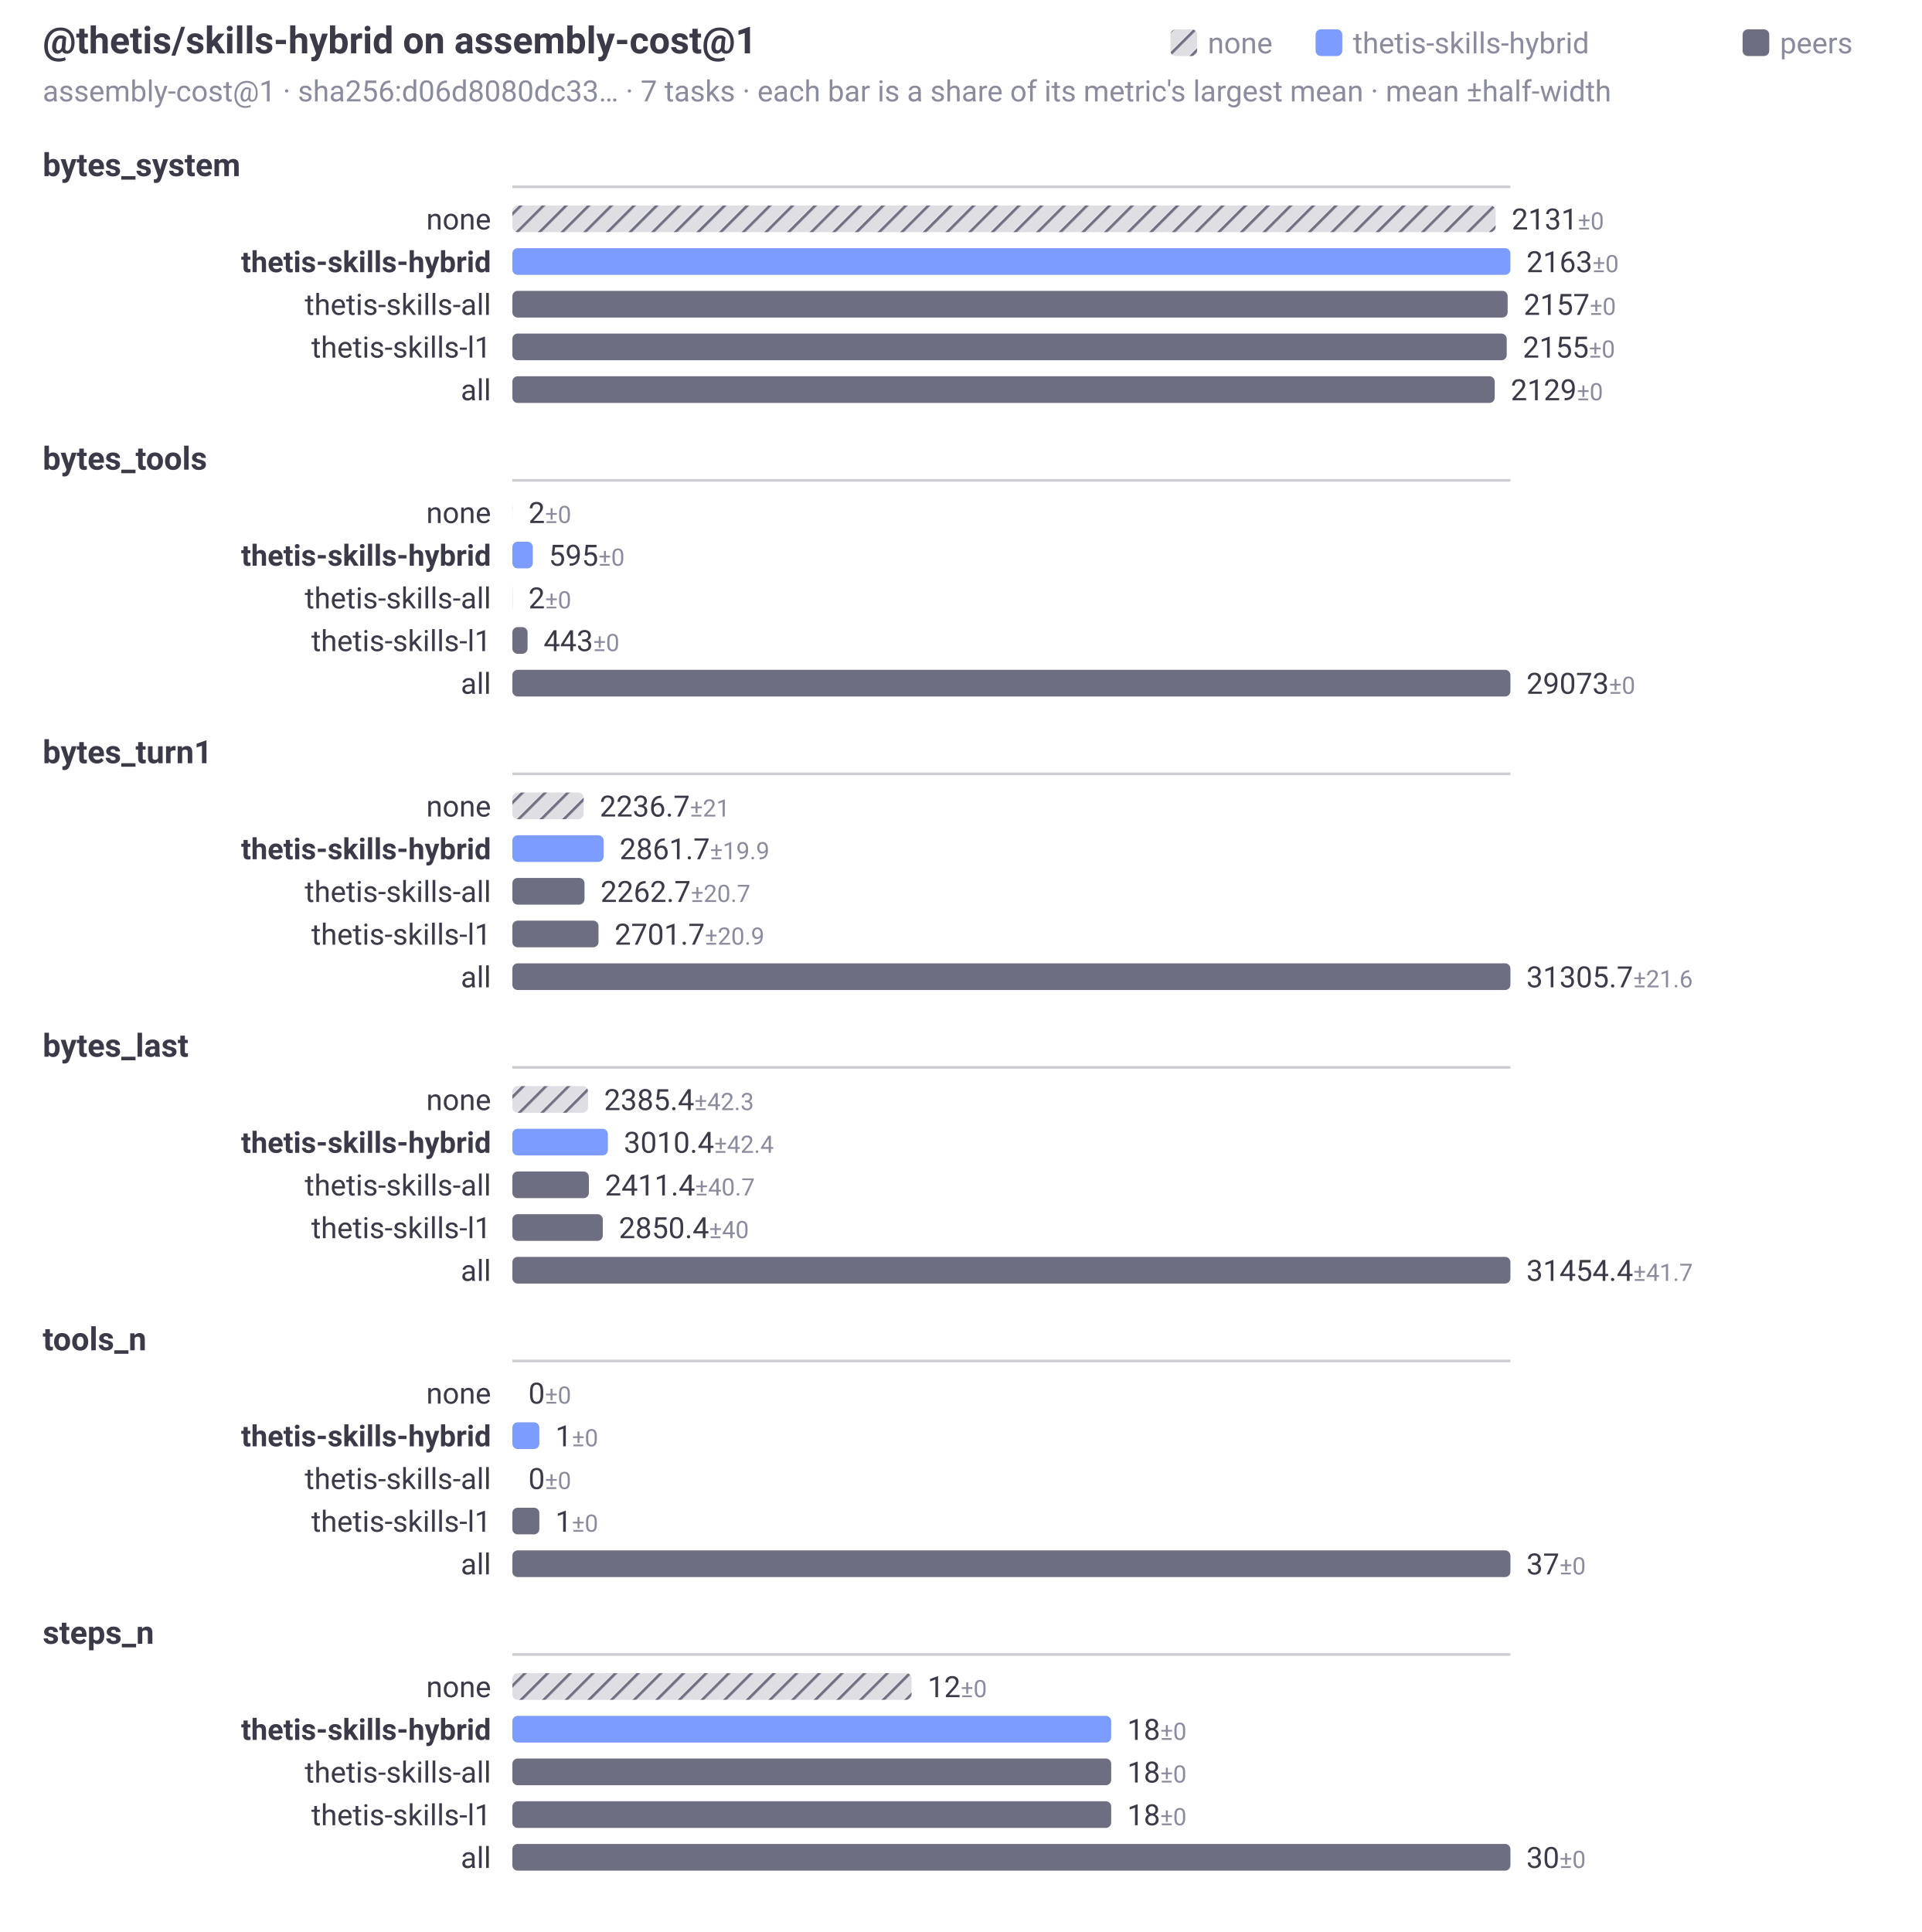
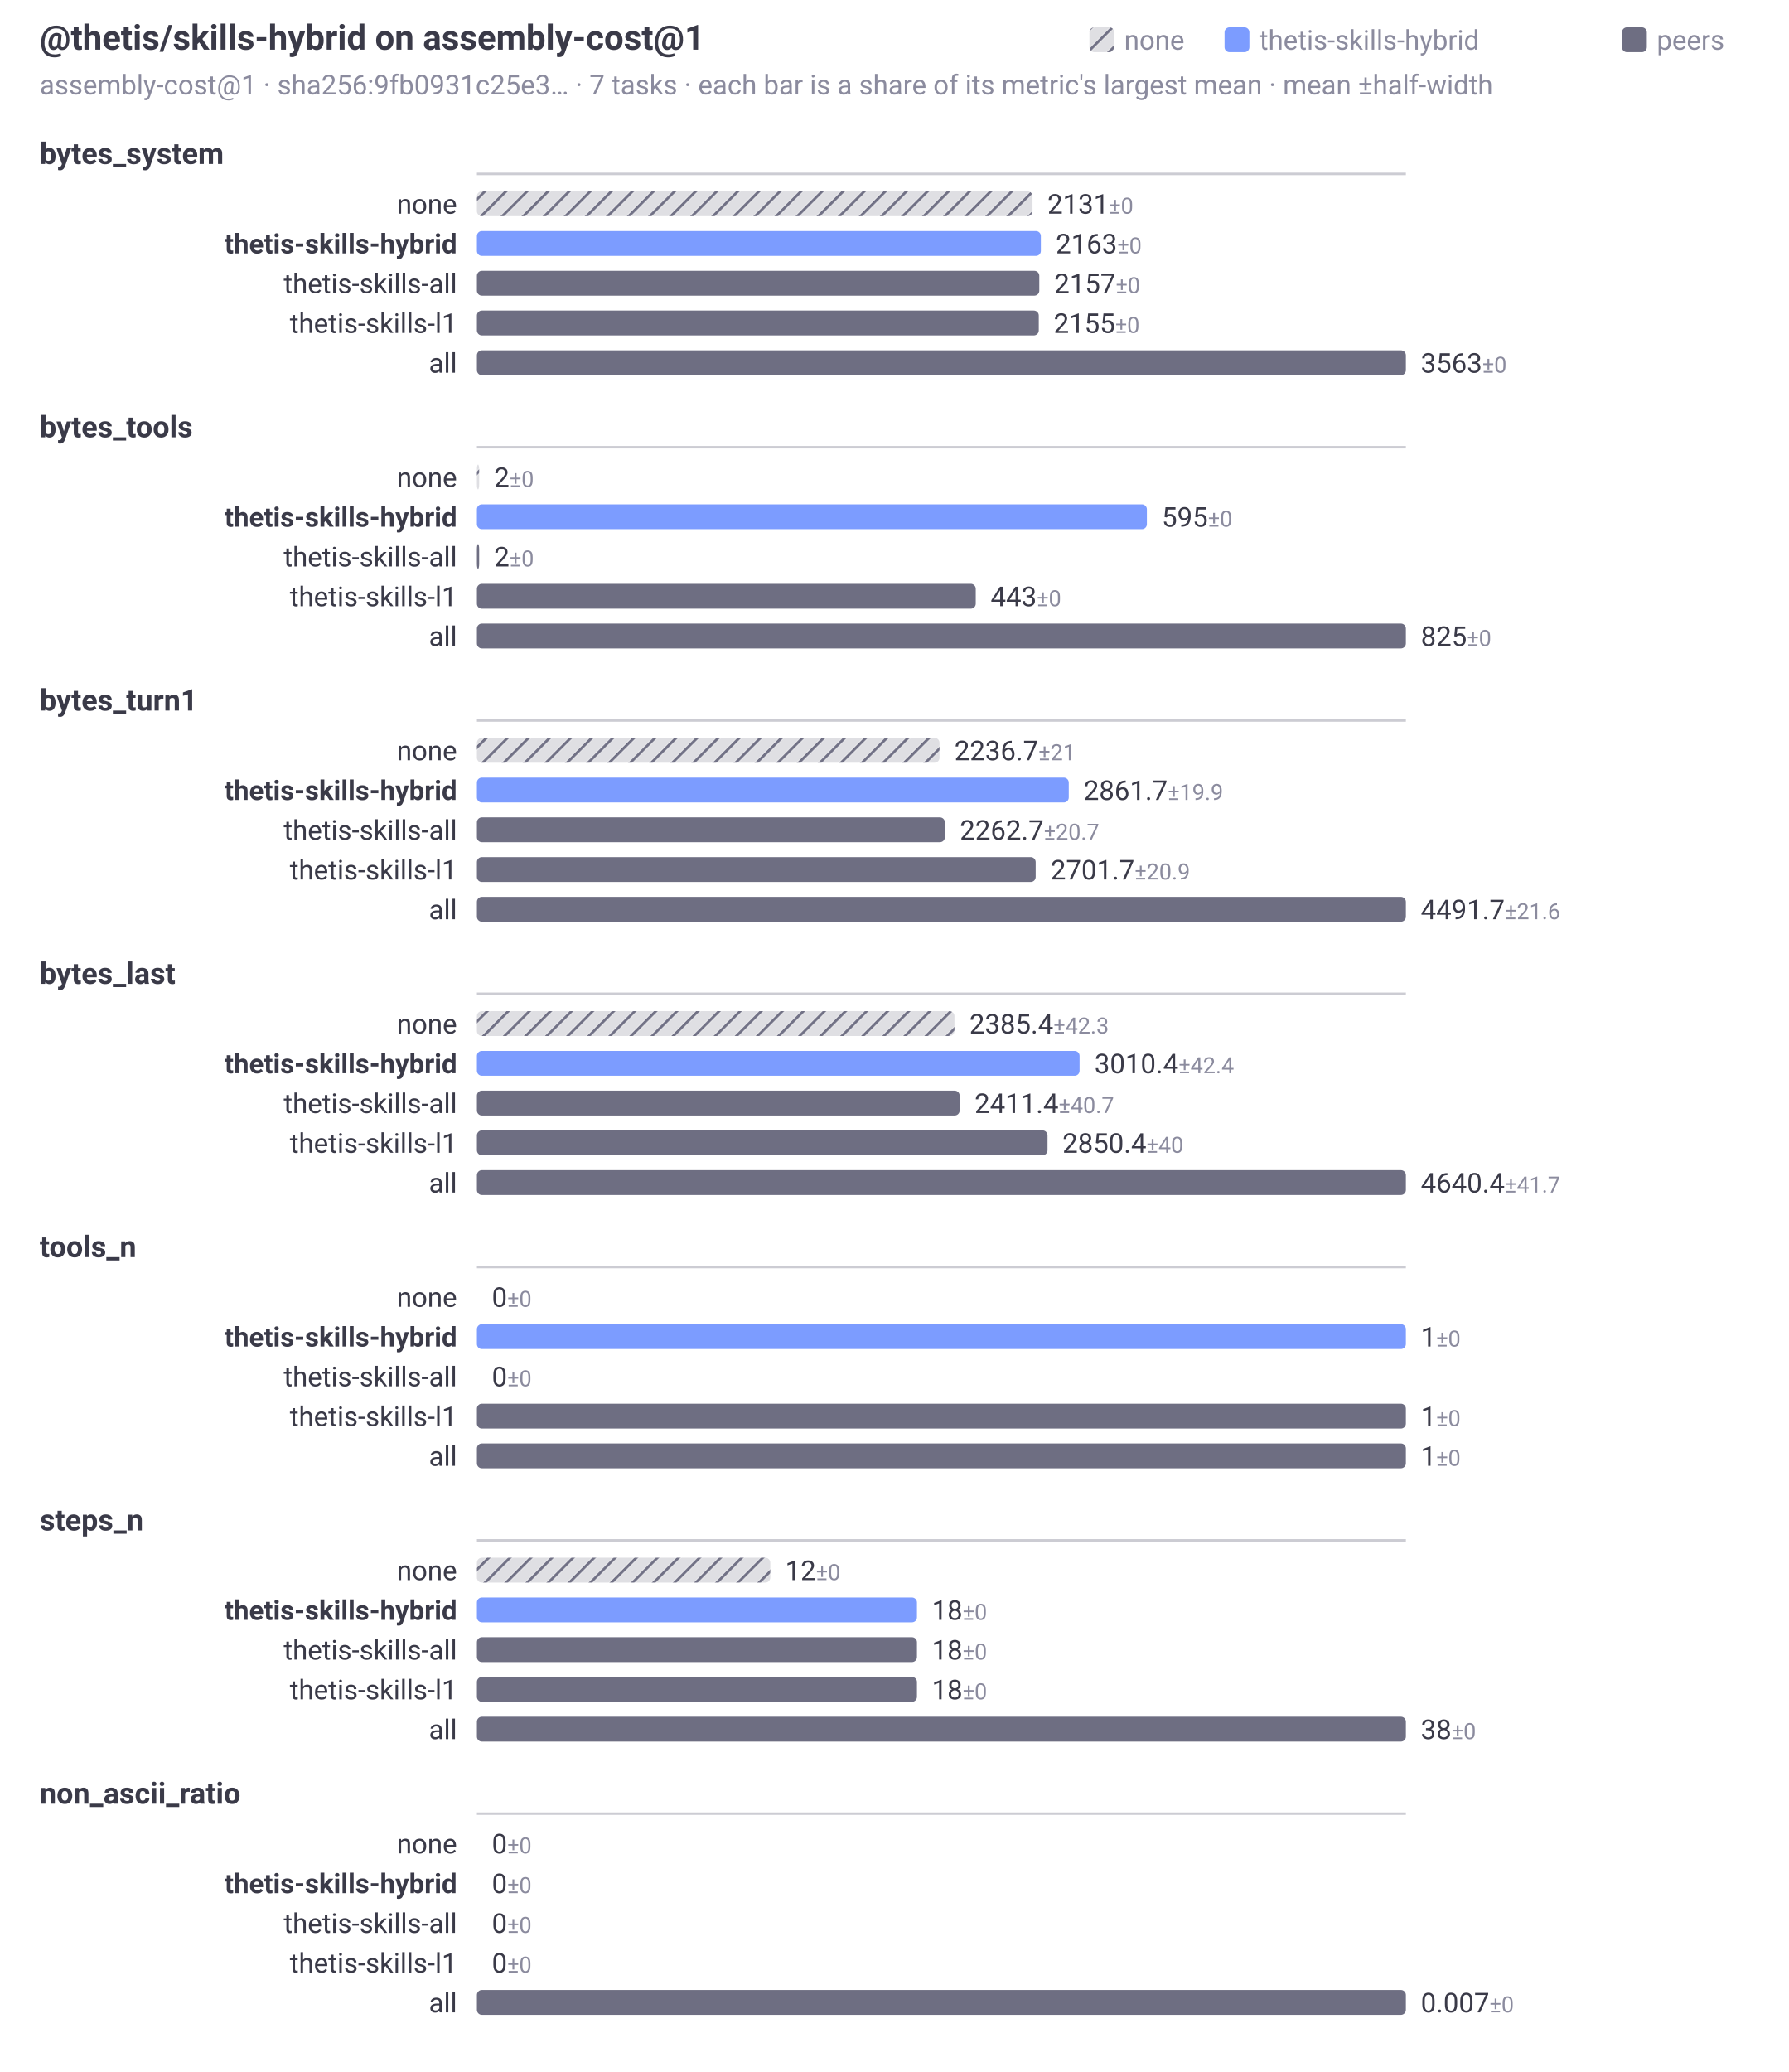
- <svg xmlns="http://www.w3.org/2000/svg" width="720" height="724" viewBox="0 0 720 724" role="img" aria-labelledby="t d" font-family="system-ui, -apple-system, Segoe UI, Roboto, sans-serif">
+ <svg xmlns="http://www.w3.org/2000/svg" width="720" height="834" viewBox="0 0 720 834" role="img" aria-labelledby="t d" font-family="system-ui, -apple-system, Segoe UI, Roboto, sans-serif">
  <style>.t{fill:#3a3a48}.f{fill:#8b8b9e}@media (prefers-color-scheme:dark){.t{fill:#d2d2dc}.f{fill:#9a9aae}}</style>
  <defs>
    <pattern id="hatch" width="6" height="6" patternUnits="userSpaceOnUse" patternTransform="rotate(45)">
      <rect width="6" height="6" fill="#6e6e82" fill-opacity="0.22" />
      <line x1="0" y1="0" x2="0" y2="6" stroke="#6e6e82" stroke-width="2" />
    </pattern>
  </defs>
  <text class="t" x="16" y="20" font-size="14" font-weight="600">@thetis/skills-hybrid on assembly-cost@1</text>
-   <text class="f" x="16" y="38" font-size="11">assembly-cost@1 · sha256:d06d8080dc33… · 7 tasks · each bar is a share of its metric's largest mean · mean ±half-width</text>
+   <text class="f" x="16" y="38" font-size="11">assembly-cost@1 · sha256:9fb0931c25e3… · 7 tasks · each bar is a share of its metric's largest mean · mean ±half-width</text>
  <rect x="653" y="11" width="10" height="10" rx="2" fill="#6e6e82" />
  <text class="f" x="667" y="20" font-size="11">peers</text>
  <rect x="493" y="11" width="10" height="10" rx="2" fill="#7c9cff" />
  <text class="f" x="507" y="20" font-size="11">thetis-skills-hybrid</text>
  <rect x="438.6" y="11" width="10" height="10" rx="2" fill="url(#hatch)" />
  <text class="f" x="452.6" y="20" font-size="11">none</text>
  <text class="t" x="16" y="66" font-size="12" font-weight="600">bytes_system</text>
  <line x1="192" y1="70" x2="566" y2="70" stroke="#6e6e82" stroke-opacity="0.35" stroke-width="1" />
  <text class="t" x="184" y="86" font-size="11" text-anchor="end">none</text>
-   <rect x="192" y="77" width="368.47" height="10" rx="2" fill="url(#hatch)" />
-   <text class="t" x="566.47" y="86" font-size="11">2131<tspan class="f" font-size="9"> ±0</tspan>
+   <rect x="192" y="77" width="223.69" height="10" rx="2" fill="url(#hatch)" />
+   <text class="t" x="421.69" y="86" font-size="11">2131<tspan class="f" font-size="9"> ±0</tspan>
  </text>
  <text class="t" x="184" y="102" font-size="11" text-anchor="end" font-weight="600">thetis-skills-hybrid</text>
-   <rect x="192" y="93" width="374" height="10" rx="2" fill="#7c9cff" />
-   <text class="t" x="572" y="102" font-size="11">2163<tspan class="f" font-size="9"> ±0</tspan>
+   <rect x="192" y="93" width="227.05" height="10" rx="2" fill="#7c9cff" />
+   <text class="t" x="425.05" y="102" font-size="11">2163<tspan class="f" font-size="9"> ±0</tspan>
  </text>
  <text class="t" x="184" y="118" font-size="11" text-anchor="end">thetis-skills-all</text>
-   <rect x="192" y="109" width="372.96" height="10" rx="2" fill="#6e6e82" />
-   <text class="t" x="570.96" y="118" font-size="11">2157<tspan class="f" font-size="9"> ±0</tspan>
+   <rect x="192" y="109" width="226.42" height="10" rx="2" fill="#6e6e82" />
+   <text class="t" x="424.42" y="118" font-size="11">2157<tspan class="f" font-size="9"> ±0</tspan>
  </text>
  <text class="t" x="184" y="134" font-size="11" text-anchor="end">thetis-skills-l1</text>
-   <rect x="192" y="125" width="372.62" height="10" rx="2" fill="#6e6e82" />
-   <text class="t" x="570.62" y="134" font-size="11">2155<tspan class="f" font-size="9"> ±0</tspan>
+   <rect x="192" y="125" width="226.21" height="10" rx="2" fill="#6e6e82" />
+   <text class="t" x="424.21" y="134" font-size="11">2155<tspan class="f" font-size="9"> ±0</tspan>
  </text>
  <text class="t" x="184" y="150" font-size="11" text-anchor="end">all</text>
-   <rect x="192" y="141" width="368.12" height="10" rx="2" fill="#6e6e82" />
-   <text class="t" x="566.12" y="150" font-size="11">2129<tspan class="f" font-size="9"> ±0</tspan>
+   <rect x="192" y="141" width="374" height="10" rx="2" fill="#6e6e82" />
+   <text class="t" x="572" y="150" font-size="11">3563<tspan class="f" font-size="9"> ±0</tspan>
  </text>
  <text class="t" x="16" y="176" font-size="12" font-weight="600">bytes_tools</text>
  <line x1="192" y1="180" x2="566" y2="180" stroke="#6e6e82" stroke-opacity="0.35" stroke-width="1" />
  <text class="t" x="184" y="196" font-size="11" text-anchor="end">none</text>
-   <rect x="192" y="187" width="0.03" height="10" rx="2" fill="url(#hatch)" />
-   <text class="t" x="198.03" y="196" font-size="11">2<tspan class="f" font-size="9"> ±0</tspan>
+   <rect x="192" y="187" width="0.91" height="10" rx="2" fill="url(#hatch)" />
+   <text class="t" x="198.91" y="196" font-size="11">2<tspan class="f" font-size="9"> ±0</tspan>
  </text>
  <text class="t" x="184" y="212" font-size="11" text-anchor="end" font-weight="600">thetis-skills-hybrid</text>
-   <rect x="192" y="203" width="7.65" height="10" rx="2" fill="#7c9cff" />
-   <text class="t" x="205.65" y="212" font-size="11">595<tspan class="f" font-size="9"> ±0</tspan>
+   <rect x="192" y="203" width="269.73" height="10" rx="2" fill="#7c9cff" />
+   <text class="t" x="467.73" y="212" font-size="11">595<tspan class="f" font-size="9"> ±0</tspan>
  </text>
  <text class="t" x="184" y="228" font-size="11" text-anchor="end">thetis-skills-all</text>
-   <rect x="192" y="219" width="0.03" height="10" rx="2" fill="#6e6e82" />
-   <text class="t" x="198.03" y="228" font-size="11">2<tspan class="f" font-size="9"> ±0</tspan>
+   <rect x="192" y="219" width="0.91" height="10" rx="2" fill="#6e6e82" />
+   <text class="t" x="198.91" y="228" font-size="11">2<tspan class="f" font-size="9"> ±0</tspan>
  </text>
  <text class="t" x="184" y="244" font-size="11" text-anchor="end">thetis-skills-l1</text>
-   <rect x="192" y="235" width="5.7" height="10" rx="2" fill="#6e6e82" />
-   <text class="t" x="203.7" y="244" font-size="11">443<tspan class="f" font-size="9"> ±0</tspan>
+   <rect x="192" y="235" width="200.83" height="10" rx="2" fill="#6e6e82" />
+   <text class="t" x="398.83" y="244" font-size="11">443<tspan class="f" font-size="9"> ±0</tspan>
  </text>
  <text class="t" x="184" y="260" font-size="11" text-anchor="end">all</text>
  <rect x="192" y="251" width="374" height="10" rx="2" fill="#6e6e82" />
-   <text class="t" x="572" y="260" font-size="11">29073<tspan class="f" font-size="9"> ±0</tspan>
+   <text class="t" x="572" y="260" font-size="11">825<tspan class="f" font-size="9"> ±0</tspan>
  </text>
  <text class="t" x="16" y="286" font-size="12" font-weight="600">bytes_turn1</text>
  <line x1="192" y1="290" x2="566" y2="290" stroke="#6e6e82" stroke-opacity="0.35" stroke-width="1" />
  <text class="t" x="184" y="306" font-size="11" text-anchor="end">none</text>
-   <rect x="192" y="297" width="26.72" height="10" rx="2" fill="url(#hatch)" />
-   <text class="t" x="224.72" y="306" font-size="11">2236.7<tspan class="f" font-size="9"> ±21</tspan>
+   <rect x="192" y="297" width="186.24" height="10" rx="2" fill="url(#hatch)" />
+   <text class="t" x="384.24" y="306" font-size="11">2236.7<tspan class="f" font-size="9"> ±21</tspan>
  </text>
  <text class="t" x="184" y="322" font-size="11" text-anchor="end" font-weight="600">thetis-skills-hybrid</text>
-   <rect x="192" y="313" width="34.19" height="10" rx="2" fill="#7c9cff" />
-   <text class="t" x="232.19" y="322" font-size="11">2861.7<tspan class="f" font-size="9"> ±19.9</tspan>
+   <rect x="192" y="313" width="238.28" height="10" rx="2" fill="#7c9cff" />
+   <text class="t" x="436.28" y="322" font-size="11">2861.7<tspan class="f" font-size="9"> ±19.9</tspan>
  </text>
  <text class="t" x="184" y="338" font-size="11" text-anchor="end">thetis-skills-all</text>
-   <rect x="192" y="329" width="27.03" height="10" rx="2" fill="#6e6e82" />
-   <text class="t" x="225.03" y="338" font-size="11">2262.7<tspan class="f" font-size="9"> ±20.7</tspan>
+   <rect x="192" y="329" width="188.4" height="10" rx="2" fill="#6e6e82" />
+   <text class="t" x="386.4" y="338" font-size="11">2262.7<tspan class="f" font-size="9"> ±20.7</tspan>
  </text>
  <text class="t" x="184" y="354" font-size="11" text-anchor="end">thetis-skills-l1</text>
-   <rect x="192" y="345" width="32.28" height="10" rx="2" fill="#6e6e82" />
-   <text class="t" x="230.28" y="354" font-size="11">2701.7<tspan class="f" font-size="9"> ±20.9</tspan>
+   <rect x="192" y="345" width="224.96" height="10" rx="2" fill="#6e6e82" />
+   <text class="t" x="422.96" y="354" font-size="11">2701.7<tspan class="f" font-size="9"> ±20.9</tspan>
  </text>
  <text class="t" x="184" y="370" font-size="11" text-anchor="end">all</text>
  <rect x="192" y="361" width="374" height="10" rx="2" fill="#6e6e82" />
-   <text class="t" x="572" y="370" font-size="11">31305.7<tspan class="f" font-size="9"> ±21.6</tspan>
+   <text class="t" x="572" y="370" font-size="11">4491.7<tspan class="f" font-size="9"> ±21.6</tspan>
  </text>
  <text class="t" x="16" y="396" font-size="12" font-weight="600">bytes_last</text>
  <line x1="192" y1="400" x2="566" y2="400" stroke="#6e6e82" stroke-opacity="0.35" stroke-width="1" />
  <text class="t" x="184" y="416" font-size="11" text-anchor="end">none</text>
-   <rect x="192" y="407" width="28.36" height="10" rx="2" fill="url(#hatch)" />
-   <text class="t" x="226.36" y="416" font-size="11">2385.4<tspan class="f" font-size="9"> ±42.3</tspan>
+   <rect x="192" y="407" width="192.26" height="10" rx="2" fill="url(#hatch)" />
+   <text class="t" x="390.26" y="416" font-size="11">2385.4<tspan class="f" font-size="9"> ±42.3</tspan>
  </text>
  <text class="t" x="184" y="432" font-size="11" text-anchor="end" font-weight="600">thetis-skills-hybrid</text>
-   <rect x="192" y="423" width="35.79" height="10" rx="2" fill="#7c9cff" />
-   <text class="t" x="233.79" y="432" font-size="11">3010.4<tspan class="f" font-size="9"> ±42.4</tspan>
+   <rect x="192" y="423" width="242.63" height="10" rx="2" fill="#7c9cff" />
+   <text class="t" x="440.63" y="432" font-size="11">3010.4<tspan class="f" font-size="9"> ±42.4</tspan>
  </text>
  <text class="t" x="184" y="448" font-size="11" text-anchor="end">thetis-skills-all</text>
-   <rect x="192" y="439" width="28.67" height="10" rx="2" fill="#6e6e82" />
-   <text class="t" x="226.67" y="448" font-size="11">2411.4<tspan class="f" font-size="9"> ±40.7</tspan>
+   <rect x="192" y="439" width="194.35" height="10" rx="2" fill="#6e6e82" />
+   <text class="t" x="392.35" y="448" font-size="11">2411.4<tspan class="f" font-size="9"> ±40.7</tspan>
  </text>
  <text class="t" x="184" y="464" font-size="11" text-anchor="end">thetis-skills-l1</text>
-   <rect x="192" y="455" width="33.89" height="10" rx="2" fill="#6e6e82" />
-   <text class="t" x="231.89" y="464" font-size="11">2850.4<tspan class="f" font-size="9"> ±40</tspan>
+   <rect x="192" y="455" width="229.73" height="10" rx="2" fill="#6e6e82" />
+   <text class="t" x="427.73" y="464" font-size="11">2850.4<tspan class="f" font-size="9"> ±40</tspan>
  </text>
  <text class="t" x="184" y="480" font-size="11" text-anchor="end">all</text>
  <rect x="192" y="471" width="374" height="10" rx="2" fill="#6e6e82" />
-   <text class="t" x="572" y="480" font-size="11">31454.4<tspan class="f" font-size="9"> ±41.7</tspan>
+   <text class="t" x="572" y="480" font-size="11">4640.4<tspan class="f" font-size="9"> ±41.7</tspan>
  </text>
  <text class="t" x="16" y="506" font-size="12" font-weight="600">tools_n</text>
  <line x1="192" y1="510" x2="566" y2="510" stroke="#6e6e82" stroke-opacity="0.35" stroke-width="1" />
  <text class="t" x="184" y="526" font-size="11" text-anchor="end">none</text>
  <rect x="192" y="517" width="0" height="10" rx="2" fill="url(#hatch)" />
  <text class="t" x="198" y="526" font-size="11">0<tspan class="f" font-size="9"> ±0</tspan>
  </text>
  <text class="t" x="184" y="542" font-size="11" text-anchor="end" font-weight="600">thetis-skills-hybrid</text>
-   <rect x="192" y="533" width="10.11" height="10" rx="2" fill="#7c9cff" />
-   <text class="t" x="208.11" y="542" font-size="11">1<tspan class="f" font-size="9"> ±0</tspan>
+   <rect x="192" y="533" width="374" height="10" rx="2" fill="#7c9cff" />
+   <text class="t" x="572" y="542" font-size="11">1<tspan class="f" font-size="9"> ±0</tspan>
  </text>
  <text class="t" x="184" y="558" font-size="11" text-anchor="end">thetis-skills-all</text>
  <rect x="192" y="549" width="0" height="10" rx="2" fill="#6e6e82" />
  <text class="t" x="198" y="558" font-size="11">0<tspan class="f" font-size="9"> ±0</tspan>
  </text>
  <text class="t" x="184" y="574" font-size="11" text-anchor="end">thetis-skills-l1</text>
-   <rect x="192" y="565" width="10.11" height="10" rx="2" fill="#6e6e82" />
-   <text class="t" x="208.11" y="574" font-size="11">1<tspan class="f" font-size="9"> ±0</tspan>
+   <rect x="192" y="565" width="374" height="10" rx="2" fill="#6e6e82" />
+   <text class="t" x="572" y="574" font-size="11">1<tspan class="f" font-size="9"> ±0</tspan>
  </text>
  <text class="t" x="184" y="590" font-size="11" text-anchor="end">all</text>
  <rect x="192" y="581" width="374" height="10" rx="2" fill="#6e6e82" />
-   <text class="t" x="572" y="590" font-size="11">37<tspan class="f" font-size="9"> ±0</tspan>
+   <text class="t" x="572" y="590" font-size="11">1<tspan class="f" font-size="9"> ±0</tspan>
  </text>
  <text class="t" x="16" y="616" font-size="12" font-weight="600">steps_n</text>
  <line x1="192" y1="620" x2="566" y2="620" stroke="#6e6e82" stroke-opacity="0.35" stroke-width="1" />
  <text class="t" x="184" y="636" font-size="11" text-anchor="end">none</text>
-   <rect x="192" y="627" width="149.6" height="10" rx="2" fill="url(#hatch)" />
-   <text class="t" x="347.6" y="636" font-size="11">12<tspan class="f" font-size="9"> ±0</tspan>
+   <rect x="192" y="627" width="118.11" height="10" rx="2" fill="url(#hatch)" />
+   <text class="t" x="316.11" y="636" font-size="11">12<tspan class="f" font-size="9"> ±0</tspan>
  </text>
  <text class="t" x="184" y="652" font-size="11" text-anchor="end" font-weight="600">thetis-skills-hybrid</text>
-   <rect x="192" y="643" width="224.4" height="10" rx="2" fill="#7c9cff" />
-   <text class="t" x="422.4" y="652" font-size="11">18<tspan class="f" font-size="9"> ±0</tspan>
+   <rect x="192" y="643" width="177.16" height="10" rx="2" fill="#7c9cff" />
+   <text class="t" x="375.16" y="652" font-size="11">18<tspan class="f" font-size="9"> ±0</tspan>
  </text>
  <text class="t" x="184" y="668" font-size="11" text-anchor="end">thetis-skills-all</text>
-   <rect x="192" y="659" width="224.4" height="10" rx="2" fill="#6e6e82" />
-   <text class="t" x="422.4" y="668" font-size="11">18<tspan class="f" font-size="9"> ±0</tspan>
+   <rect x="192" y="659" width="177.16" height="10" rx="2" fill="#6e6e82" />
+   <text class="t" x="375.16" y="668" font-size="11">18<tspan class="f" font-size="9"> ±0</tspan>
  </text>
  <text class="t" x="184" y="684" font-size="11" text-anchor="end">thetis-skills-l1</text>
-   <rect x="192" y="675" width="224.4" height="10" rx="2" fill="#6e6e82" />
-   <text class="t" x="422.4" y="684" font-size="11">18<tspan class="f" font-size="9"> ±0</tspan>
+   <rect x="192" y="675" width="177.16" height="10" rx="2" fill="#6e6e82" />
+   <text class="t" x="375.16" y="684" font-size="11">18<tspan class="f" font-size="9"> ±0</tspan>
  </text>
  <text class="t" x="184" y="700" font-size="11" text-anchor="end">all</text>
  <rect x="192" y="691" width="374" height="10" rx="2" fill="#6e6e82" />
-   <text class="t" x="572" y="700" font-size="11">30<tspan class="f" font-size="9"> ±0</tspan>
+   <text class="t" x="572" y="700" font-size="11">38<tspan class="f" font-size="9"> ±0</tspan>
+   </text>
+   <text class="t" x="16" y="726" font-size="12" font-weight="600">non_ascii_ratio</text>
+   <line x1="192" y1="730" x2="566" y2="730" stroke="#6e6e82" stroke-opacity="0.35" stroke-width="1" />
+   <text class="t" x="184" y="746" font-size="11" text-anchor="end">none</text>
+   <rect x="192" y="737" width="0" height="10" rx="2" fill="url(#hatch)" />
+   <text class="t" x="198" y="746" font-size="11">0<tspan class="f" font-size="9"> ±0</tspan>
+   </text>
+   <text class="t" x="184" y="762" font-size="11" text-anchor="end" font-weight="600">thetis-skills-hybrid</text>
+   <rect x="192" y="753" width="0" height="10" rx="2" fill="#7c9cff" />
+   <text class="t" x="198" y="762" font-size="11">0<tspan class="f" font-size="9"> ±0</tspan>
+   </text>
+   <text class="t" x="184" y="778" font-size="11" text-anchor="end">thetis-skills-all</text>
+   <rect x="192" y="769" width="0" height="10" rx="2" fill="#6e6e82" />
+   <text class="t" x="198" y="778" font-size="11">0<tspan class="f" font-size="9"> ±0</tspan>
+   </text>
+   <text class="t" x="184" y="794" font-size="11" text-anchor="end">thetis-skills-l1</text>
+   <rect x="192" y="785" width="0" height="10" rx="2" fill="#6e6e82" />
+   <text class="t" x="198" y="794" font-size="11">0<tspan class="f" font-size="9"> ±0</tspan>
+   </text>
+   <text class="t" x="184" y="810" font-size="11" text-anchor="end">all</text>
+   <rect x="192" y="801" width="374" height="10" rx="2" fill="#6e6e82" />
+   <text class="t" x="572" y="810" font-size="11">0.007<tspan class="f" font-size="9"> ±0</tspan>
  </text>
</svg>
